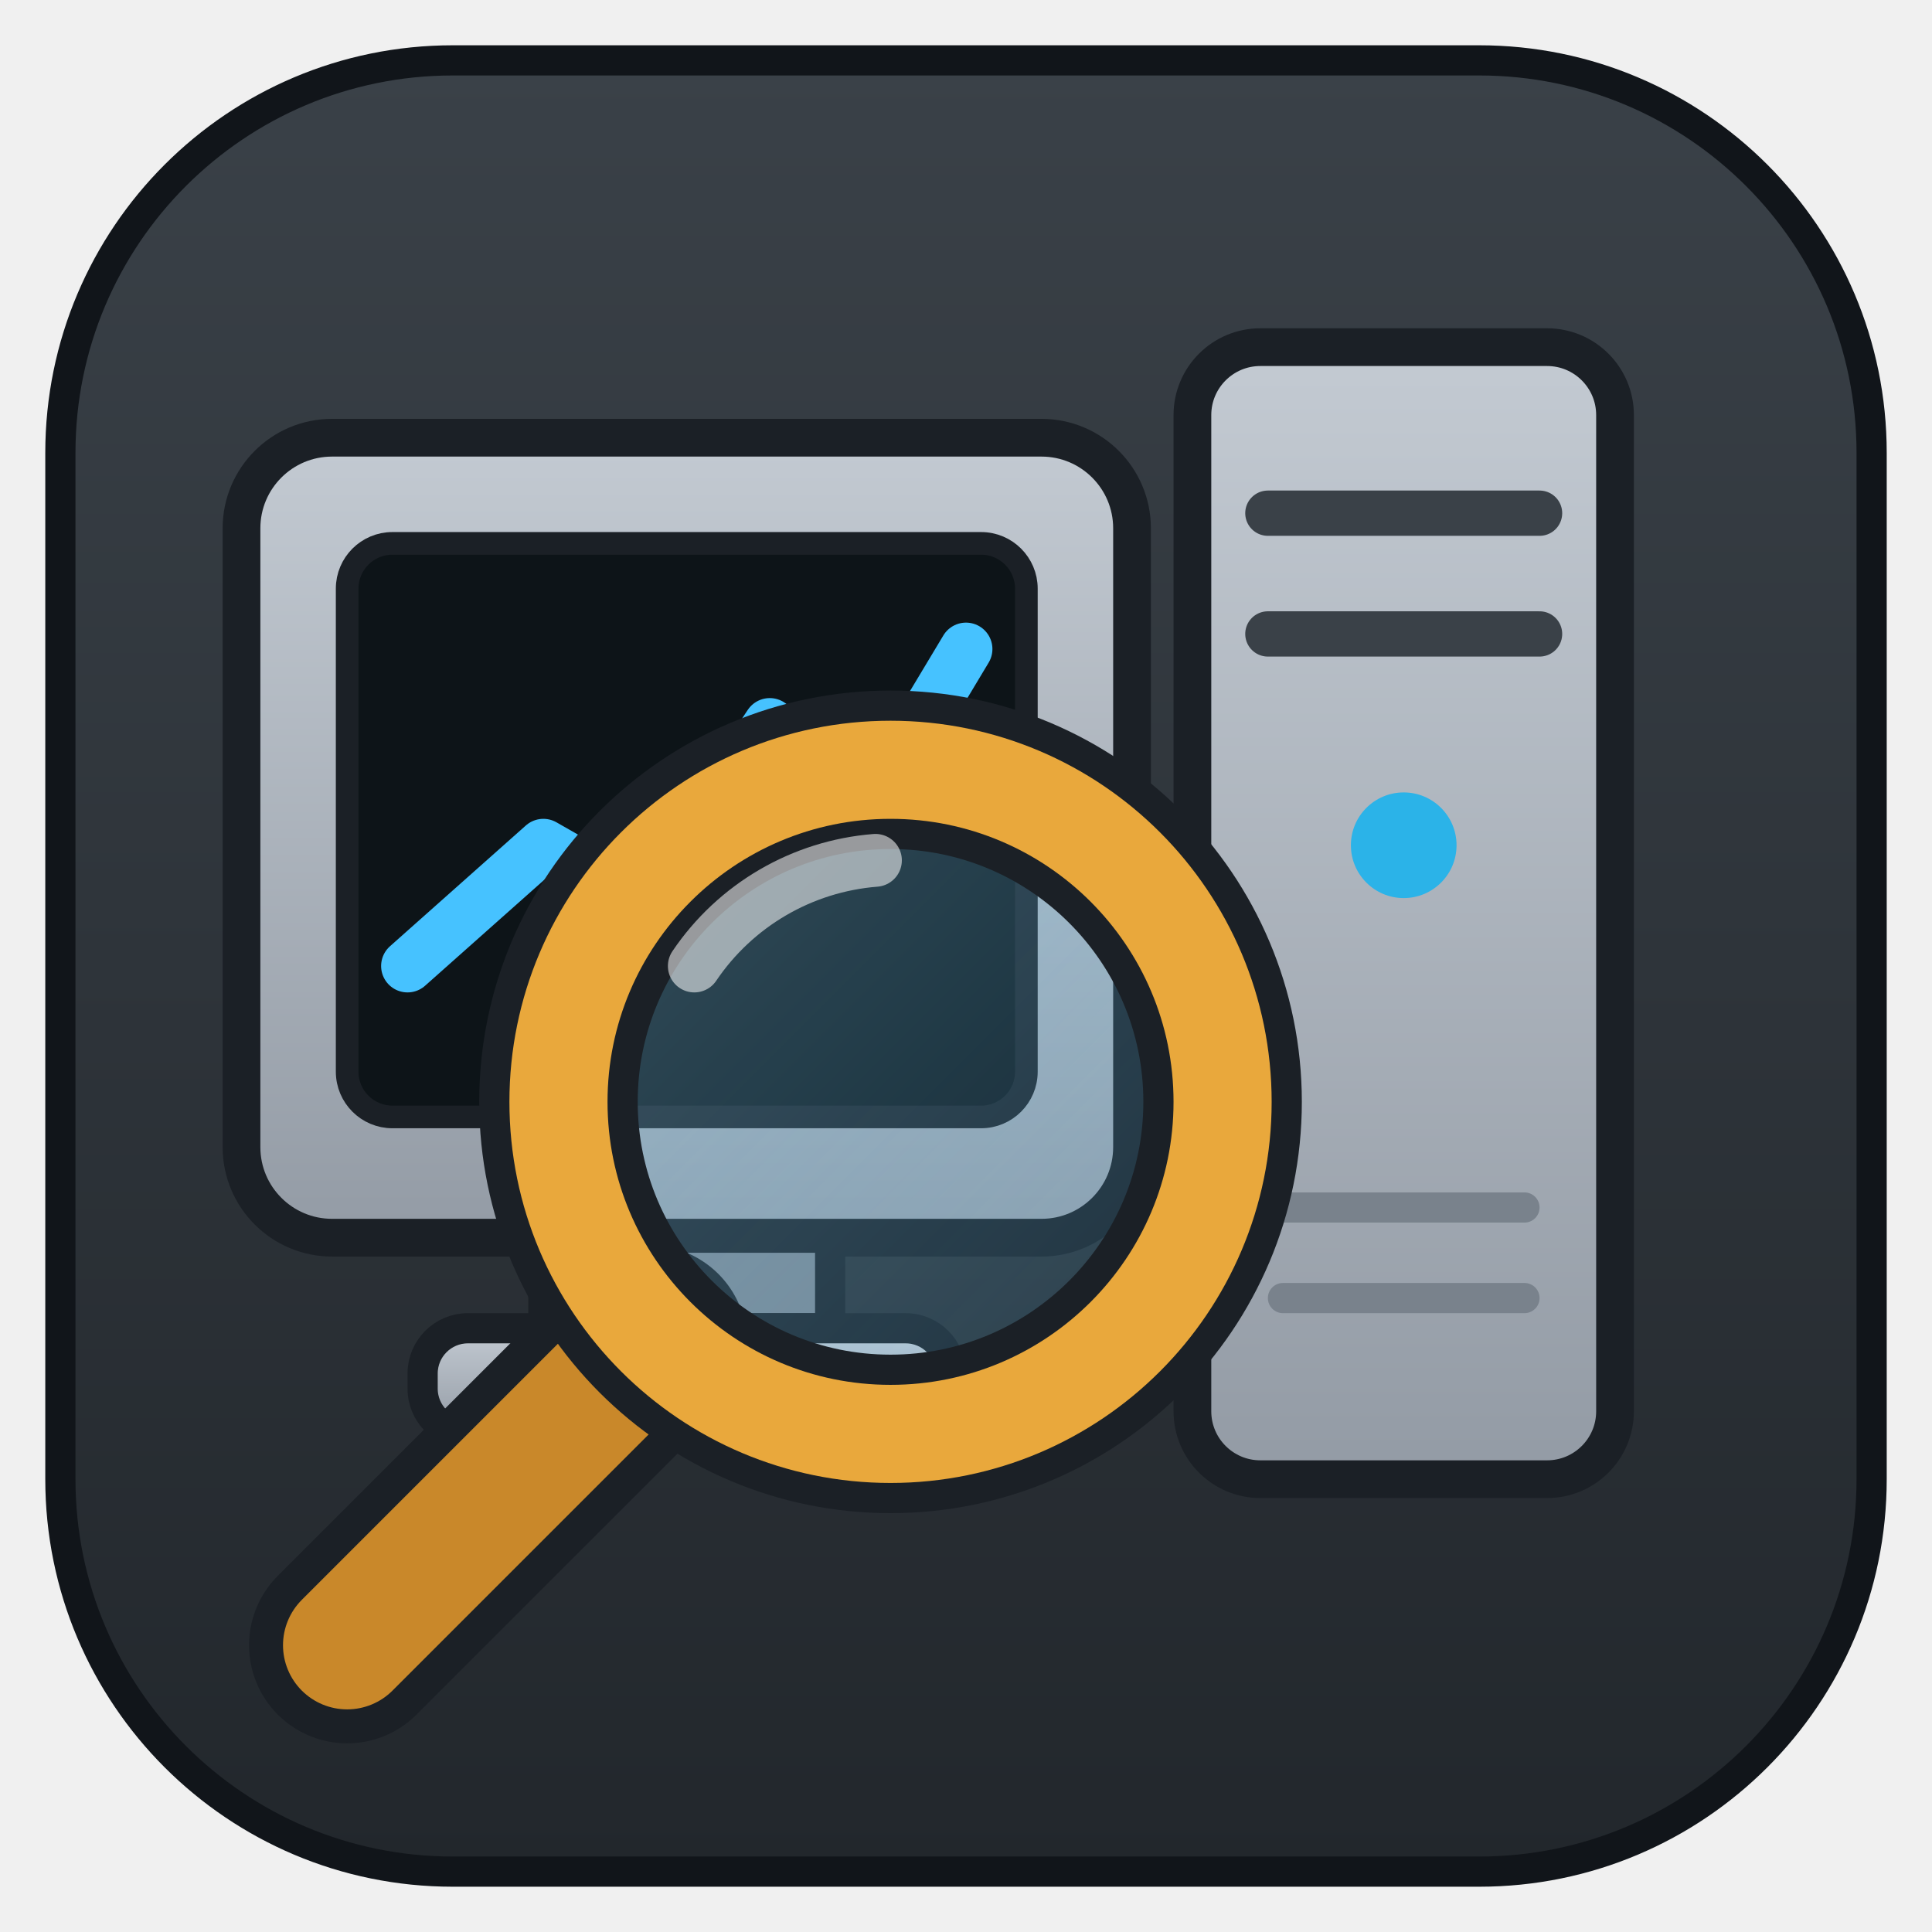
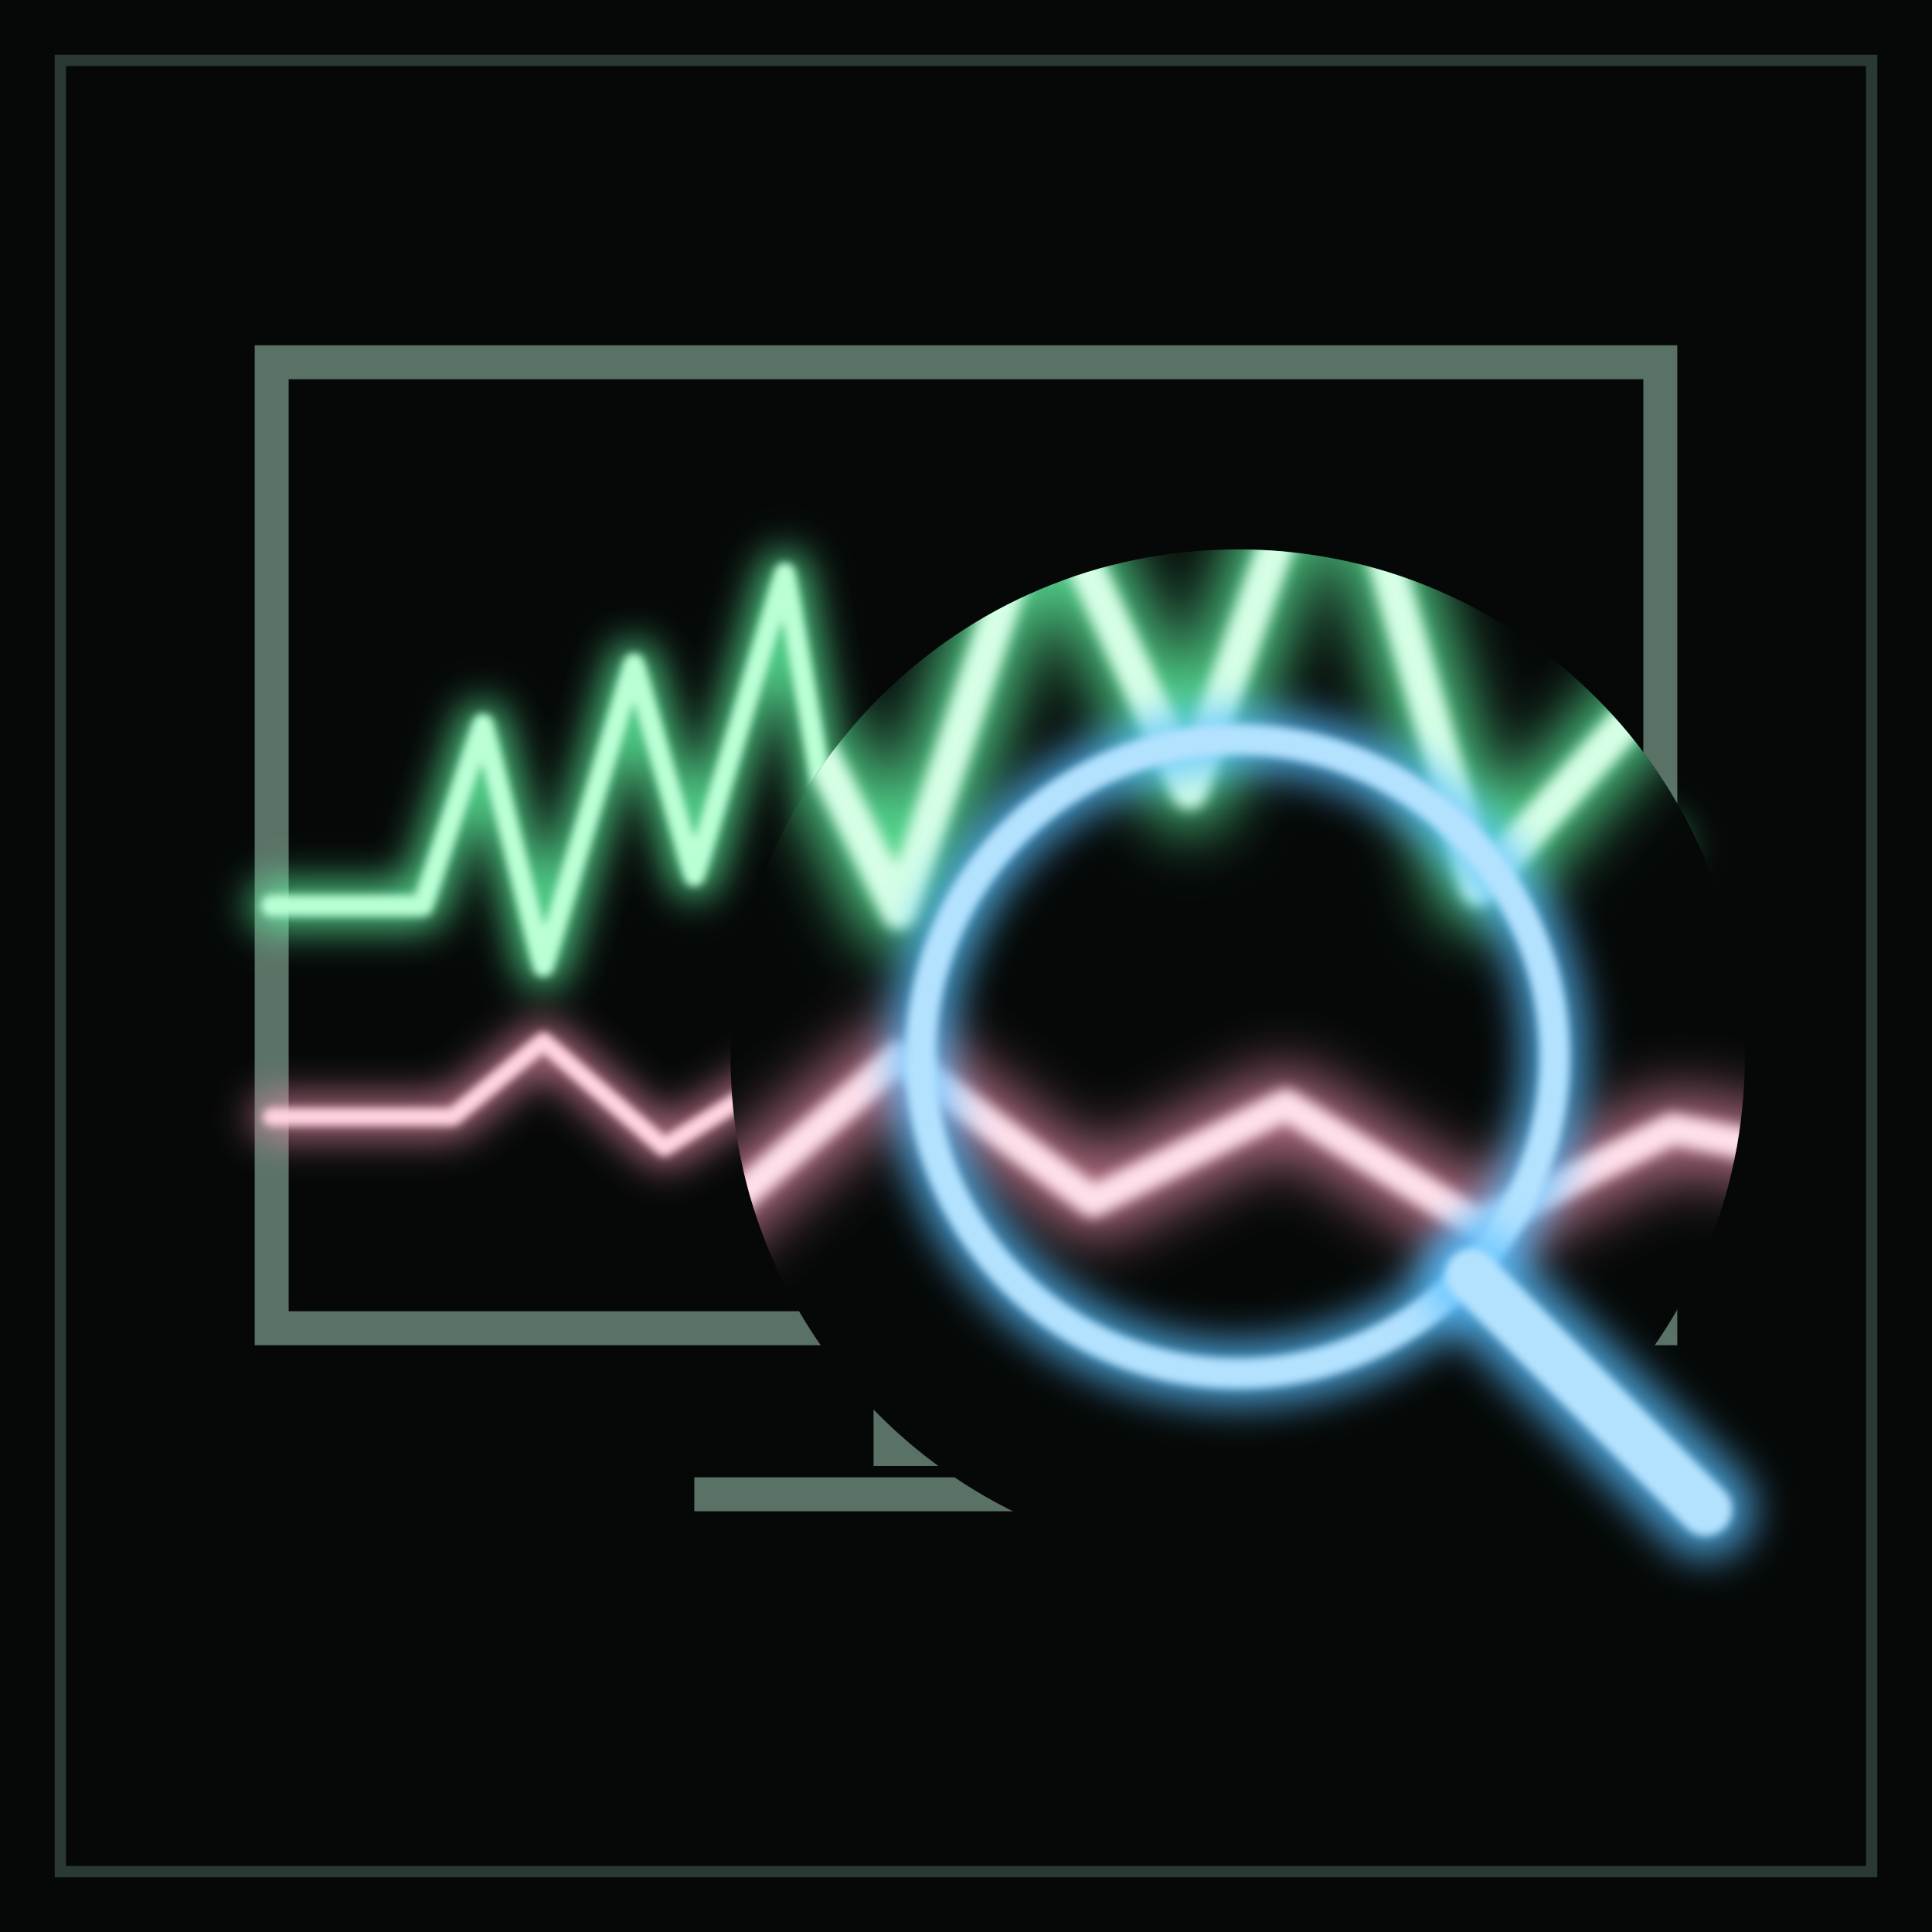
- <svg xmlns="http://www.w3.org/2000/svg" width="256" height="256" viewBox="0 0 256 256">
+ <svg xmlns="http://www.w3.org/2000/svg" xmlns:xlink="http://www.w3.org/1999/xlink" viewBox="0 0 256 256" width="256" height="256">
  <defs>
-     <linearGradient id="background" x1="0" y1="0" x2="0" y2="1">
-       <stop offset="0" stop-color="#3a4148" />
-       <stop offset="1" stop-color="#22272c" />
-     </linearGradient>
-     <linearGradient id="chassis" x1="0" y1="0" x2="0" y2="1">
-       <stop offset="0" stop-color="#c3cad2" />
-       <stop offset="1" stop-color="#939ba5" />
-     </linearGradient>
-     <linearGradient id="lens-glass" x1="0" y1="0" x2="1" y2="1">
-       <stop offset="0" stop-color="#9adeff" stop-opacity="0.30" />
-       <stop offset="1" stop-color="#46c2ff" stop-opacity="0.10" />
-     </linearGradient>
+     <filter id="halo" x="-60%" y="-60%" width="220%" height="220%">
+       <feGaussianBlur stdDeviation="2.6" />
+     </filter>
+     <filter id="core" x="-40%" y="-40%" width="180%" height="180%">
+       <feGaussianBlur stdDeviation="0.55" />
+     </filter>
+     <path id="g-cpu" d="M 36 120 L 56 120 L 64 96 L 72 128 L 84 88 L 92 116                         L 104 76 L 112 122 L 124 104 L 136 128 L 148 92                         L 160 118 L 172 84 L 184 126 L 200 108 L 220 112" />
+     <path id="g-net" d="M 36 148 L 60 148 L 72 138 L 88 152 L 104 142                         L 120 154 L 136 140 L 152 152 L 168 144 L 184 154                         L 200 146 L 220 150" />
+     <clipPath id="lens">
+       <circle cx="164" cy="140" r="42" />
+     </clipPath>
  </defs>
-   <rect x="8" y="8" width="240" height="240" rx="52" fill="url(#background)" stroke="#11151a" stroke-width="4" />
-   <g>
-     <rect x="158" y="46" width="56" height="150" rx="9" fill="url(#chassis)" stroke="#1b2026" stroke-width="5" />
-     <line x1="168" y1="68" x2="204" y2="68" stroke="#3a4148" stroke-width="6" stroke-linecap="round" />
-     <line x1="168" y1="84" x2="204" y2="84" stroke="#3a4148" stroke-width="6" stroke-linecap="round" />
-     <circle cx="186" cy="112" r="7" fill="#2bb3e8" />
-     <line x1="170" y1="160" x2="202" y2="160" stroke="#79828c" stroke-width="4" stroke-linecap="round" />
-     <line x1="170" y1="172" x2="202" y2="172" stroke="#79828c" stroke-width="4" stroke-linecap="round" />
+   <rect width="256" height="256" fill="#050807" />
+   <rect x="8" y="8" width="240" height="240" fill="none" stroke="#2a3a32" stroke-width="1.5" />
+   <g fill="none" stroke="#5a7266" stroke-width="4.5">
+     <rect x="36" y="48" width="184" height="128" />
+     <path d="M 118 176 L 118 192 L 138 192 L 138 176" />
+     <path d="M 92 198 L 164 198" />
  </g>
-   <g>
-     <rect x="32" y="58" width="118" height="106" rx="12" fill="url(#chassis)" stroke="#1b2026" stroke-width="5" />
-     <rect x="46" y="72" width="90" height="76" rx="6" fill="#0d1418" stroke="#1b2026" stroke-width="3" />
-     <polyline points="54,128 72,112 86,120 102,96 116,106 128,86" fill="none" stroke="#46c2ff" stroke-width="7" stroke-linecap="round" stroke-linejoin="round" />
-     <rect x="72" y="164" width="38" height="12" fill="#79828c" stroke="#1b2026" stroke-width="4" />
-     <rect x="56" y="176" width="70" height="14" rx="6" fill="url(#chassis)" stroke="#1b2026" stroke-width="4" />
+   <g fill="none" stroke-linecap="round" stroke-linejoin="round">
+     <use xlink:href="#g-cpu" stroke="#63ffa8" stroke-width="6.0" opacity="0.8" filter="url(#halo)" />
+     <use xlink:href="#g-cpu" stroke="#baffd6" stroke-width="2.8" filter="url(#core)" />
+     <use xlink:href="#g-net" stroke="#ec8fac" stroke-width="5.2" opacity="0.8" filter="url(#halo)" />
+     <use xlink:href="#g-net" stroke="#ffd3e0" stroke-width="2.4" filter="url(#core)" />
  </g>
-   <g>
-     <line x1="86" y1="178" x2="46" y2="218" stroke="#1b2026" stroke-width="26" stroke-linecap="round" />
-     <line x1="86" y1="178" x2="46" y2="218" stroke="#c9882a" stroke-width="17" stroke-linecap="round" />
-     <circle cx="118" cy="146" r="44" fill="url(#lens-glass)" stroke="#1b2026" stroke-width="21" />
-     <circle cx="118" cy="146" r="44" fill="none" stroke="#e9a83c" stroke-width="13" />
-     <path d="M 92 128 A 32 32 0 0 1 116 114" fill="none" stroke="#ffffff" stroke-opacity="0.55" stroke-width="7" stroke-linecap="round" />
+   <circle cx="164" cy="140" r="42" fill="#59bfff" opacity="0.07" />
+   <g clip-path="url(#lens)" fill="none" stroke-linecap="round" stroke-linejoin="round" transform="translate(164,140) scale(1.6) translate(-164,-140)">
+     <rect x="-20" y="-20" width="296" height="296" fill="#050807" />
+     <use xlink:href="#g-cpu" stroke="#63ffa8" stroke-width="6.4" opacity="0.85" filter="url(#halo)" />
+     <use xlink:href="#g-cpu" stroke="#d6ffe6" stroke-width="3.0" filter="url(#core)" />
+     <use xlink:href="#g-net" stroke="#ec8fac" stroke-width="5.6" opacity="0.85" filter="url(#halo)" />
+     <use xlink:href="#g-net" stroke="#ffe0ea" stroke-width="2.6" filter="url(#core)" />
+   </g>
+   <g fill="none" stroke-linecap="round">
+     <circle cx="164" cy="140" r="42" stroke="#59bfff" stroke-width="8.5" opacity="0.8" filter="url(#halo)" />
+     <circle cx="164" cy="140" r="42" stroke="#b3e2ff" stroke-width="4.0" filter="url(#core)" />
+     <path d="M 195 169 L 226 200" stroke="#59bfff" stroke-width="13.0" opacity="0.8" filter="url(#halo)" />
+     <path d="M 195 169 L 226 200" stroke="#b3e2ff" stroke-width="7.0" filter="url(#core)" />
  </g>
</svg>
